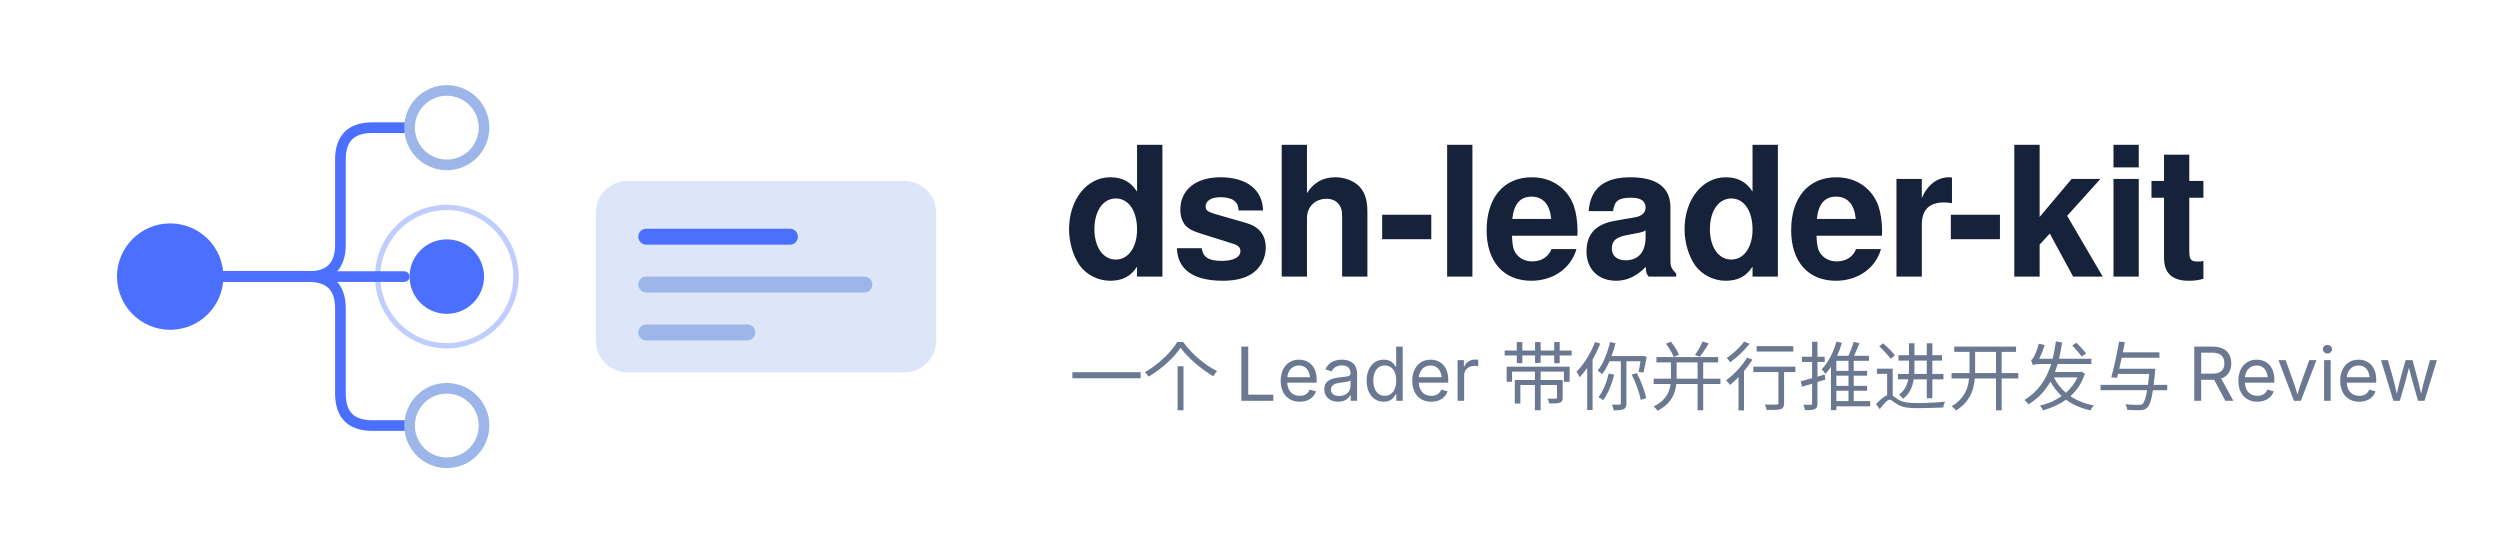
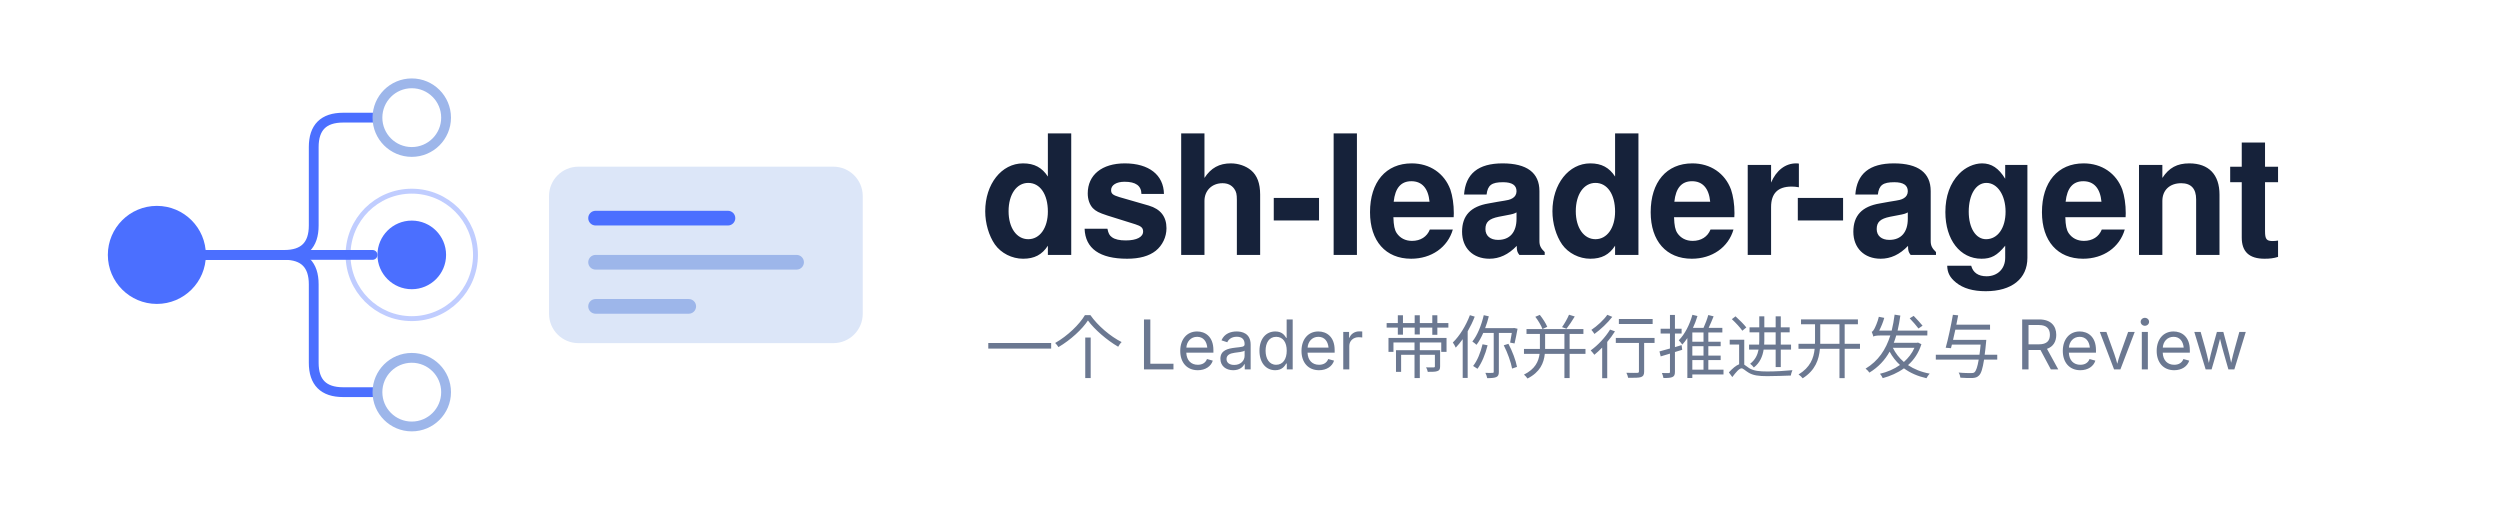
- <svg xmlns="http://www.w3.org/2000/svg" width="470" height="104" viewBox="0 0 470 104" role="img" aria-label="dsh-leader-kit">
+ <svg xmlns="http://www.w3.org/2000/svg" width="510" height="104" viewBox="0 0 510 104" role="img" aria-label="dsh-leader-agent">
  <g stroke="#4b6fff" stroke-width="2" stroke-linecap="round" fill="none">
    <path d="M42 52 H58 Q64 52 64 46 V30 Q64 24 70 24 H76" />
    <path d="M42 52 H76" />
    <path d="M42 52 H58 Q64 52 64 58 V74 Q64 80 70 80 H76" />
  </g>
  <circle cx="32" cy="52" r="10" fill="#4b6fff" />
  <circle cx="84" cy="24" r="7" fill="none" stroke="#9db6ea" stroke-width="2" />
  <circle cx="84" cy="52" r="7" fill="#4b6fff" />
  <circle cx="84" cy="80" r="7" fill="none" stroke="#9db6ea" stroke-width="2" />
  <circle cx="84" cy="52" r="13" fill="none" stroke="#4b6fff" stroke-width="1" opacity="0.35" />
  <g fill="#dce6f8">
    <rect x="112" y="34" width="64" height="36" rx="6" />
    <rect x="120" y="43" width="30" height="3" rx="1.5" fill="#4b6fff" />
    <rect x="120" y="52" width="44" height="3" rx="1.5" fill="#9db6ea" />
    <rect x="120" y="61" width="22" height="3" rx="1.5" fill="#9db6ea" />
  </g>
-   <text x="200" y="52" font-family="-apple-system, BlinkMacSystemFont, 'Segoe UI', Helvetica, Arial, sans-serif" font-size="34" font-weight="700" fill="#16223a" letter-spacing="-0.5">dsh-leader-kit</text>
+   <text x="200" y="52" font-family="-apple-system, BlinkMacSystemFont, 'Segoe UI', Helvetica, Arial, sans-serif" font-size="34" font-weight="700" fill="#16223a" letter-spacing="-0.5">dsh-leader-agent</text>
  <text x="201" y="76" font-family="-apple-system, BlinkMacSystemFont, 'Segoe UI', 'PingFang SC', 'Microsoft YaHei', sans-serif" font-size="14" fill="#6b7891">一个 Leader 带你并行推进开发与 Review</text>
</svg>
